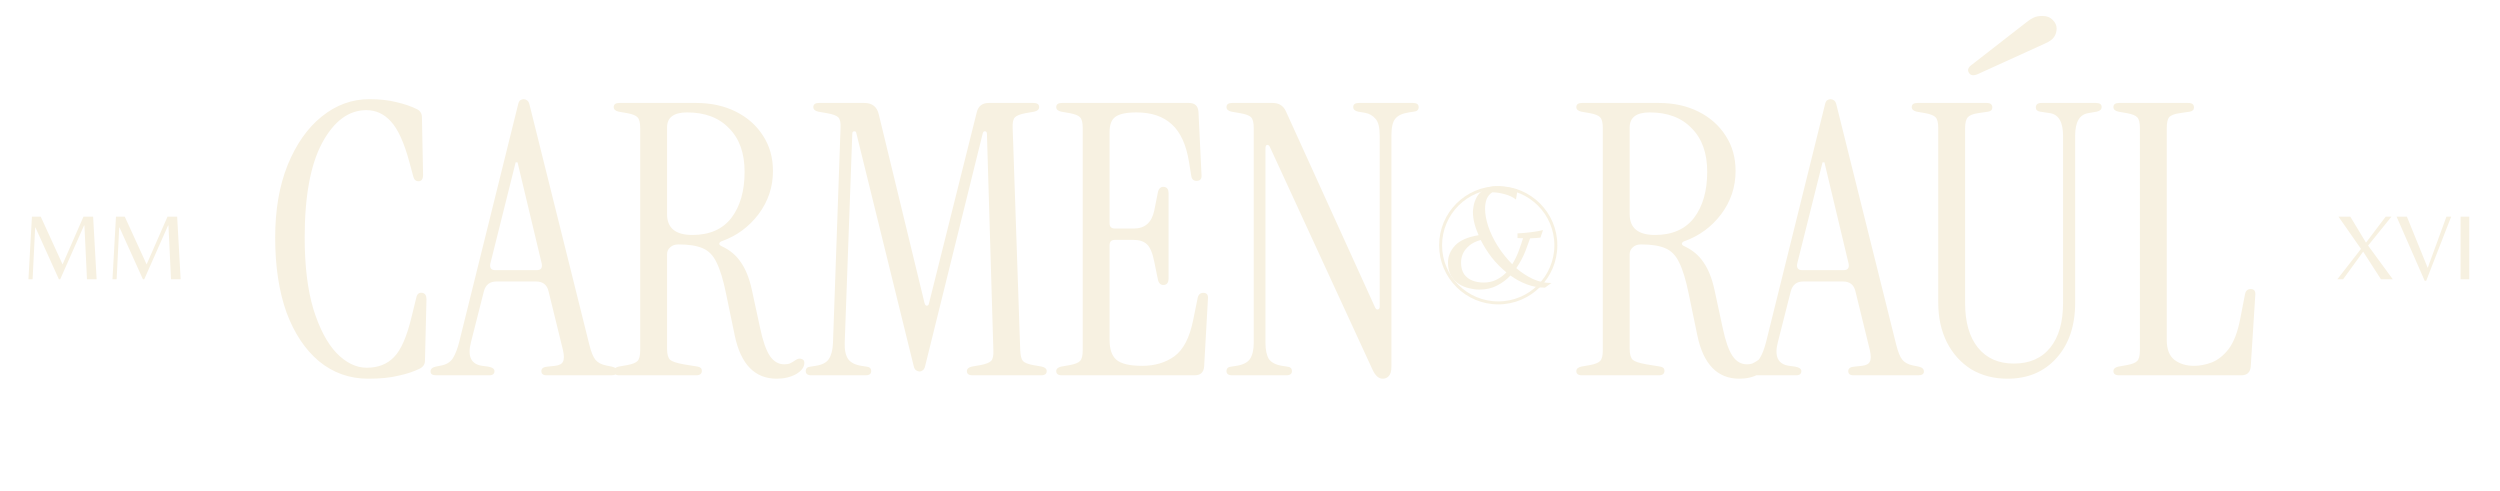
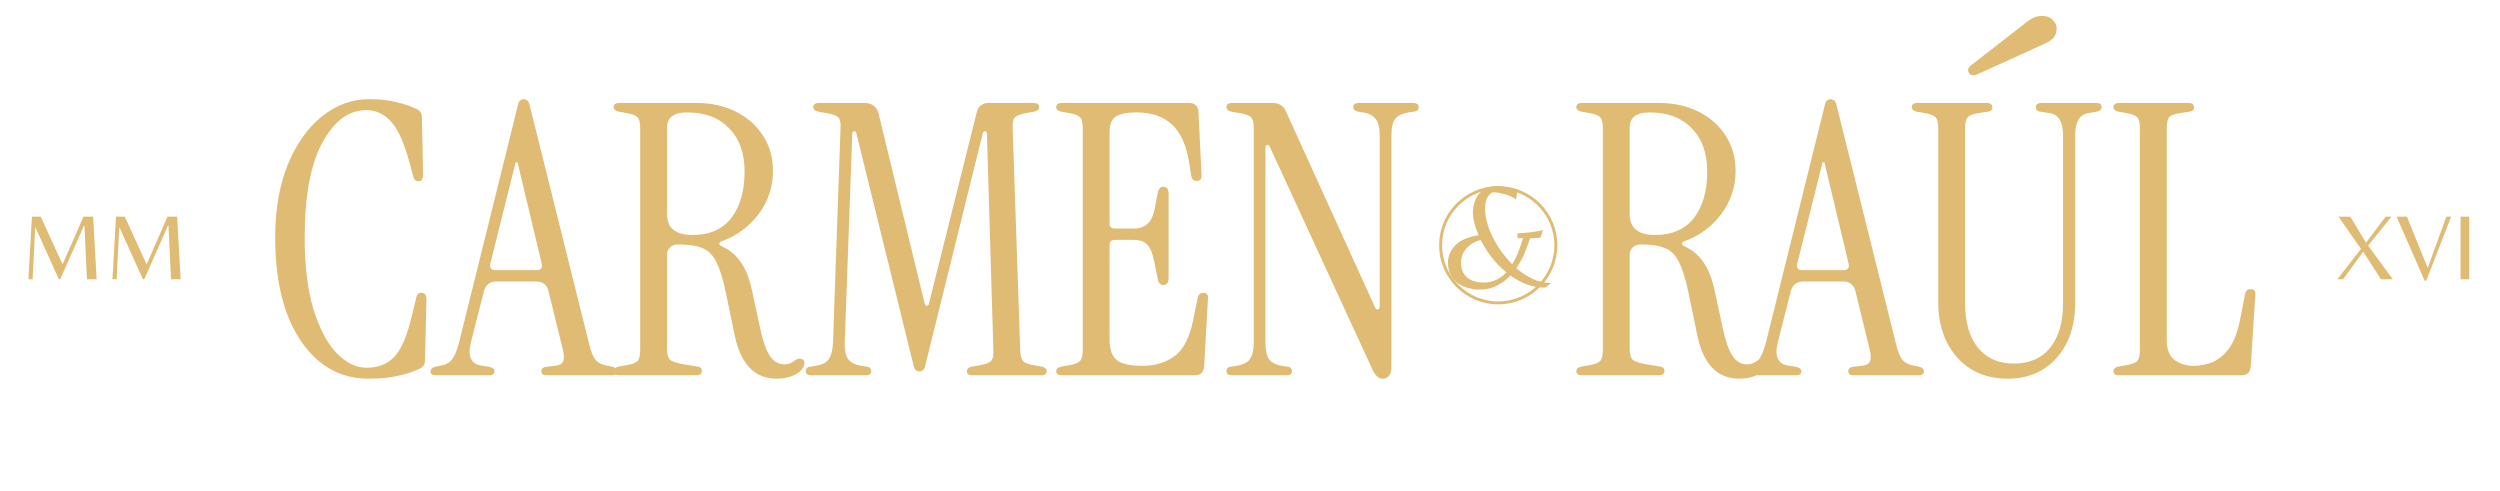
<svg xmlns="http://www.w3.org/2000/svg" width="846" height="166" viewBox="0 0 846 166" fill="none">
-   <path d="M9.624 94.5L10.808 73.316H13.784L21.176 89.476L28.248 73.316H31.512L32.696 94.5H29.432L28.568 76.292H28.44L20.376 94.5H19.928L12.024 77.028H11.896L11.032 94.5H9.624ZM38.062 94.5L39.245 73.316H42.221L49.614 89.476L56.685 73.316H59.95L61.133 94.5H57.87L57.005 76.292H56.877L48.813 94.5H48.365L40.462 77.028H40.334L39.469 94.5H38.062Z" fill="#F7F1E1" />
-   <path d="M124.608 128.152C118.293 128.152 112.747 126.189 107.968 122.264C103.275 118.339 99.605 112.835 96.96 105.752C94.4 98.584 93.12 90.136 93.12 80.408C93.12 71.021 94.528 62.829 97.344 55.832C100.245 48.749 104.085 43.288 108.864 39.448C113.728 35.523 119.104 33.56 124.992 33.56C128.491 33.56 131.563 33.901 134.208 34.584C136.853 35.181 139.2 35.992 141.248 37.016C142.272 37.613 142.784 38.509 142.784 39.704L143.168 59.16C143.168 60.611 142.656 61.336 141.632 61.336C140.693 61.336 140.096 60.781 139.84 59.672L138.56 54.936C136.768 48.28 134.677 43.672 132.288 41.112C129.984 38.552 127.211 37.272 123.968 37.272C117.995 37.272 113.003 40.984 108.992 48.408C105.067 55.747 103.104 66.413 103.104 80.408C103.104 89.965 104.085 98.029 106.048 104.6C108.096 111.171 110.699 116.12 113.856 119.448C117.099 122.776 120.512 124.44 124.096 124.44C127.936 124.44 131.008 123.245 133.312 120.856C135.701 118.467 137.707 113.859 139.328 107.032L140.864 100.76C141.12 99.48 141.803 98.925 142.912 99.096C143.851 99.267 144.32 99.992 144.32 101.272L143.808 122.008C143.808 123.203 143.253 124.099 142.144 124.696C140.096 125.72 137.664 126.531 134.848 127.128C132.117 127.811 128.704 128.152 124.608 128.152ZM147.616 127C146.336 127 145.696 126.573 145.696 125.72C145.696 124.867 146.293 124.312 147.488 124.056L149.408 123.672C151.115 123.331 152.395 122.52 153.248 121.24C154.101 119.875 154.827 117.997 155.424 115.608L175.264 35.608C175.435 34.755 175.691 34.2 176.032 33.944C176.459 33.688 176.843 33.56 177.184 33.56C177.611 33.56 177.995 33.688 178.336 33.944C178.763 34.2 179.061 34.755 179.232 35.608L199.456 116.76C200.053 119.149 200.736 120.813 201.504 121.752C202.272 122.691 203.467 123.331 205.088 123.672L207.008 124.056C208.203 124.312 208.8 124.867 208.8 125.72C208.8 126.573 208.16 127 206.88 127H184.992C183.797 127 183.2 126.531 183.2 125.592C183.2 124.653 183.925 124.141 185.376 124.056L187.808 123.8C189.259 123.629 190.155 123.16 190.496 122.392C190.923 121.624 190.923 120.301 190.496 118.424L185.632 98.584C185.12 96.365 183.712 95.256 181.408 95.256H167.968C165.749 95.256 164.341 96.365 163.744 98.584L159.392 115.736C158.112 120.6 159.392 123.288 163.232 123.8L165.152 124.056C166.603 124.312 167.328 124.824 167.328 125.592C167.328 126.531 166.731 127 165.536 127H147.616ZM167.584 91.416H181.664C183.029 91.416 183.584 90.691 183.328 89.24L175.136 54.936H174.496L165.92 89.24C165.664 90.691 166.219 91.416 167.584 91.416ZM262.85 128.152C255.426 128.152 250.69 123.288 248.642 113.56L245.698 99.352C244.759 94.744 243.693 91.245 242.498 88.856C241.389 86.467 239.81 84.845 237.762 83.992C235.799 83.139 233.069 82.712 229.57 82.712C228.375 82.712 227.437 83.053 226.754 83.736C226.071 84.333 225.73 85.101 225.73 86.04V118.04C225.73 119.832 226.071 121.069 226.754 121.752C227.437 122.349 228.973 122.861 231.362 123.288L236.098 124.056C237.037 124.227 237.506 124.696 237.506 125.464C237.506 126.488 236.866 127 235.586 127H209.602C208.322 127 207.682 126.531 207.682 125.592C207.682 124.824 208.237 124.312 209.346 124.056L212.29 123.544C214.082 123.203 215.234 122.733 215.746 122.136C216.343 121.539 216.642 120.344 216.642 118.552V43.288C216.642 41.496 216.343 40.301 215.746 39.704C215.234 39.107 214.082 38.637 212.29 38.296L209.346 37.784C208.237 37.528 207.682 37.016 207.682 36.248C207.682 35.309 208.322 34.84 209.602 34.84H235.586C240.621 34.84 245.101 35.821 249.026 37.784C252.951 39.747 256.023 42.477 258.242 45.976C260.461 49.389 261.57 53.357 261.57 57.88C261.57 63.256 259.949 68.12 256.706 72.472C253.463 76.739 249.367 79.768 244.418 81.56C243.821 81.731 243.479 82.029 243.394 82.456C243.394 82.797 243.693 83.096 244.29 83.352C247.021 84.632 249.154 86.424 250.69 88.728C252.311 91.032 253.549 94.104 254.402 97.944L257.218 111C258.157 115.437 259.266 118.595 260.546 120.472C261.826 122.349 263.447 123.288 265.41 123.288C266.093 123.288 266.69 123.203 267.202 123.032C267.799 122.776 268.525 122.349 269.378 121.752C270.061 121.325 270.701 121.24 271.298 121.496C271.895 121.667 272.194 122.093 272.194 122.776C272.194 124.227 271.255 125.507 269.378 126.616C267.501 127.64 265.325 128.152 262.85 128.152ZM234.306 79.512C240.109 79.512 244.503 77.592 247.49 73.752C250.477 69.827 251.97 64.621 251.97 58.136C251.97 51.821 250.221 46.915 246.722 43.416C243.309 39.832 238.573 38.04 232.514 38.04C227.991 38.04 225.73 39.747 225.73 43.16V72.472C225.73 77.165 228.589 79.512 234.306 79.512ZM311.195 125.72C310.854 125.72 310.47 125.592 310.043 125.336C309.616 125.08 309.318 124.525 309.147 123.672L289.819 45.208C289.734 44.611 289.478 44.355 289.051 44.44C288.624 44.44 288.411 44.739 288.411 45.336L285.851 115.992C285.766 118.381 286.15 120.216 287.003 121.496C287.856 122.691 289.35 123.459 291.483 123.8L293.147 124.056C294.256 124.141 294.811 124.653 294.811 125.592C294.811 126.531 294.171 127 292.891 127H274.587C273.307 127 272.667 126.531 272.667 125.592C272.667 124.653 273.222 124.141 274.331 124.056L275.995 123.8C278.214 123.459 279.707 122.691 280.475 121.496C281.328 120.216 281.798 118.381 281.883 115.992L284.443 43.288C284.528 41.496 284.272 40.301 283.675 39.704C283.078 39.107 281.798 38.637 279.835 38.296L276.891 37.784C275.782 37.528 275.227 37.016 275.227 36.248C275.227 35.309 275.867 34.84 277.147 34.84H292.507C295.152 34.84 296.774 36.12 297.371 38.68L312.859 102.552C313.03 103.149 313.286 103.448 313.627 103.448C314.054 103.448 314.31 103.149 314.395 102.552L330.523 38.04C331.035 35.907 332.4 34.84 334.619 34.84H349.723C351.003 34.84 351.643 35.309 351.643 36.248C351.643 37.016 351.088 37.528 349.979 37.784L347.035 38.296C345.243 38.637 344.048 39.107 343.451 39.704C342.854 40.301 342.598 41.496 342.683 43.288L345.243 118.552C345.328 120.344 345.627 121.539 346.139 122.136C346.651 122.733 347.803 123.203 349.595 123.544L352.539 124.056C353.648 124.312 354.203 124.824 354.203 125.592C354.203 126.531 353.563 127 352.283 127H329.115C327.835 127 327.195 126.531 327.195 125.592C327.195 124.824 327.75 124.312 328.859 124.056L331.803 123.544C333.595 123.203 334.79 122.733 335.387 122.136C335.984 121.539 336.24 120.344 336.155 118.552L333.979 45.336C333.979 44.739 333.766 44.44 333.339 44.44C332.998 44.355 332.742 44.568 332.571 45.08L313.115 123.672C312.944 124.525 312.646 125.08 312.219 125.336C311.878 125.592 311.536 125.72 311.195 125.72ZM359.352 127C358.072 127 357.432 126.531 357.432 125.592C357.432 124.824 357.987 124.312 359.096 124.056L362.04 123.544C363.832 123.203 364.984 122.733 365.496 122.136C366.093 121.539 366.392 120.344 366.392 118.552V43.288C366.392 41.496 366.093 40.301 365.496 39.704C364.984 39.107 363.832 38.637 362.04 38.296L359.096 37.784C357.987 37.528 357.432 37.016 357.432 36.248C357.432 35.309 358.072 34.84 359.352 34.84H402.36C404.323 34.84 405.389 35.821 405.56 37.784L406.584 59.032C406.755 60.483 406.2 61.208 404.92 61.208C403.896 61.208 403.299 60.653 403.128 59.544L402.36 54.808C401.421 49.005 399.501 44.781 396.6 42.136C393.699 39.405 389.688 38.04 384.568 38.04C381.155 38.04 378.765 38.552 377.4 39.576C376.12 40.515 375.48 42.221 375.48 44.696V75.544C375.48 76.739 376.077 77.336 377.272 77.336H383.672C387.427 77.336 389.731 75.331 390.584 71.32L391.864 64.92C392.205 63.64 392.931 63.085 394.04 63.256C394.979 63.427 395.448 64.152 395.448 65.432V94.232C395.448 95.512 394.979 96.237 394.04 96.408C392.931 96.579 392.205 96.024 391.864 94.744L390.584 88.472C389.987 85.485 389.133 83.523 388.024 82.584C387 81.645 385.507 81.176 383.544 81.176H377.272C376.077 81.176 375.48 81.773 375.48 82.968V115.096C375.48 118.168 376.248 120.387 377.784 121.752C379.405 123.117 382.307 123.8 386.488 123.8C390.755 123.8 394.381 122.733 397.368 120.6C400.44 118.381 402.573 114.285 403.768 108.312L405.304 100.76C405.56 99.651 406.2 99.096 407.224 99.096C408.419 99.096 408.931 99.821 408.76 101.272L407.48 124.056C407.309 126.019 406.243 127 404.28 127H359.352ZM467.912 128.152C466.547 128.152 465.395 127.128 464.456 125.08L429.768 49.816C429.512 49.219 429.171 48.963 428.744 49.048C428.403 49.133 428.232 49.517 428.232 50.2V115.992C428.232 118.381 428.616 120.216 429.384 121.496C430.237 122.691 431.731 123.459 433.864 123.8L435.528 124.056C436.637 124.141 437.192 124.653 437.192 125.592C437.192 126.531 436.552 127 435.272 127H416.968C415.688 127 415.048 126.531 415.048 125.592C415.048 124.653 415.603 124.141 416.712 124.056L418.376 123.8C420.595 123.459 422.131 122.691 422.984 121.496C423.837 120.216 424.264 118.381 424.264 115.992V43.288C424.264 41.496 423.965 40.301 423.368 39.704C422.856 39.107 421.619 38.637 419.656 38.296L416.712 37.784C415.603 37.528 415.048 37.016 415.048 36.248C415.048 35.309 415.688 34.84 416.968 34.84H430.664C432.797 34.84 434.291 35.779 435.144 37.656L465.352 104.088C465.608 104.6 465.907 104.813 466.248 104.728C466.675 104.643 466.888 104.344 466.888 103.832V45.848C466.888 43.117 466.419 41.24 465.48 40.216C464.541 39.107 463.347 38.424 461.896 38.168L459.592 37.784C458.483 37.528 457.928 37.016 457.928 36.248C457.928 35.309 458.568 34.84 459.848 34.84H478.152C479.432 34.84 480.072 35.309 480.072 36.248C480.072 37.187 479.517 37.699 478.408 37.784L476.744 38.04C474.525 38.381 472.989 39.107 472.136 40.216C471.283 41.24 470.856 43.117 470.856 45.848V124.056C470.856 125.592 470.557 126.659 469.96 127.256C469.448 127.853 468.765 128.152 467.912 128.152Z" fill="#F7F1E1" />
-   <rect x="487.5" y="63.5" width="39" height="39" rx="19.5" stroke="#F7F1E1" />
-   <path d="M500.566 98C499.516 98 498.382 97.848 497.163 97.543C495.943 97.273 494.792 96.799 493.708 96.123C492.625 95.413 491.727 94.466 491.016 93.283C490.339 92.099 490 90.611 490 88.819C490 86.722 490.796 84.812 492.388 83.087C494.013 81.362 496.672 80.196 500.363 79.587C499.076 76.713 498.433 74.075 498.433 71.674C498.433 71.234 498.517 70.541 498.687 69.594C498.856 68.647 499.211 67.667 499.753 66.652C500.329 65.638 501.176 64.775 502.293 64.065C503.411 63.355 504.901 63 506.763 63C507.271 63 507.949 63.068 508.795 63.203C509.676 63.304 510.539 63.456 511.386 63.659C512.267 63.828 512.978 64.048 513.52 64.319L513.012 67.514C511.894 66.669 510.59 66.06 509.1 65.688C507.61 65.283 506.239 65.08 504.985 65.08C504.139 65.621 503.512 66.365 503.106 67.312C502.733 68.258 502.547 69.374 502.547 70.659C502.547 72.418 502.903 74.396 503.614 76.594C504.359 78.792 505.426 81.007 506.814 83.239C508.203 85.437 509.845 87.5 511.742 89.427C512.656 87.94 513.401 86.401 513.977 84.812C514.552 83.222 515.027 81.819 515.399 80.601C515.06 80.601 514.722 80.601 514.383 80.601C514.078 80.601 513.791 80.585 513.52 80.551V78.978C515.01 78.911 516.551 78.775 518.142 78.573C519.768 78.37 521.105 78.133 522.155 77.862L521.292 80.399C520.851 80.466 520.327 80.517 519.717 80.551C519.107 80.585 518.464 80.618 517.787 80.652C517.448 81.667 516.906 83.138 516.161 85.065C515.416 86.959 514.4 88.853 513.113 90.746C514.84 92.234 516.703 93.452 518.701 94.398C520.699 95.312 522.799 95.768 525 95.768L522.816 97.341C520.682 97.341 518.633 96.969 516.669 96.225C514.705 95.481 512.859 94.483 511.132 93.232C509.879 94.585 508.372 95.717 506.611 96.63C504.884 97.543 502.869 98 500.566 98ZM502.039 95.616C503.699 95.616 505.155 95.295 506.408 94.652C507.695 94.01 508.812 93.181 509.761 92.167C507.898 90.645 506.222 88.937 504.731 87.043C503.275 85.116 502.056 83.171 501.074 81.21C499.448 81.65 498.145 82.292 497.163 83.138C496.18 83.983 495.469 84.896 495.029 85.877C494.623 86.858 494.419 87.838 494.419 88.819C494.419 90.476 494.775 91.812 495.486 92.826C496.197 93.807 497.129 94.517 498.28 94.957C499.465 95.396 500.718 95.616 502.039 95.616Z" fill="#F7F1E1" />
-   <path d="M588.6 128.152C581.176 128.152 576.44 123.288 574.392 113.56L571.448 99.352C570.509 94.744 569.443 91.245 568.248 88.856C567.139 86.467 565.56 84.845 563.512 83.992C561.549 83.139 558.819 82.712 555.32 82.712C554.125 82.712 553.187 83.053 552.504 83.736C551.821 84.333 551.48 85.101 551.48 86.04V118.04C551.48 119.832 551.821 121.069 552.504 121.752C553.187 122.349 554.723 122.861 557.112 123.288L561.848 124.056C562.787 124.227 563.256 124.696 563.256 125.464C563.256 126.488 562.616 127 561.336 127H535.352C534.072 127 533.432 126.531 533.432 125.592C533.432 124.824 533.987 124.312 535.096 124.056L538.04 123.544C539.832 123.203 540.984 122.733 541.496 122.136C542.093 121.539 542.392 120.344 542.392 118.552V43.288C542.392 41.496 542.093 40.301 541.496 39.704C540.984 39.107 539.832 38.637 538.04 38.296L535.096 37.784C533.987 37.528 533.432 37.016 533.432 36.248C533.432 35.309 534.072 34.84 535.352 34.84H561.336C566.371 34.84 570.851 35.821 574.776 37.784C578.701 39.747 581.773 42.477 583.992 45.976C586.211 49.389 587.32 53.357 587.32 57.88C587.32 63.256 585.699 68.12 582.456 72.472C579.213 76.739 575.117 79.768 570.168 81.56C569.571 81.731 569.229 82.029 569.144 82.456C569.144 82.797 569.443 83.096 570.04 83.352C572.771 84.632 574.904 86.424 576.44 88.728C578.061 91.032 579.299 94.104 580.152 97.944L582.968 111C583.907 115.437 585.016 118.595 586.296 120.472C587.576 122.349 589.197 123.288 591.16 123.288C591.843 123.288 592.44 123.203 592.952 123.032C593.549 122.776 594.275 122.349 595.128 121.752C595.811 121.325 596.451 121.24 597.048 121.496C597.645 121.667 597.944 122.093 597.944 122.776C597.944 124.227 597.005 125.507 595.128 126.616C593.251 127.64 591.075 128.152 588.6 128.152ZM560.056 79.512C565.859 79.512 570.253 77.592 573.24 73.752C576.227 69.827 577.72 64.621 577.72 58.136C577.72 51.821 575.971 46.915 572.472 43.416C569.059 39.832 564.323 38.04 558.264 38.04C553.741 38.04 551.48 39.747 551.48 43.16V72.472C551.48 77.165 554.339 79.512 560.056 79.512ZM589.866 127C588.586 127 587.946 126.573 587.946 125.72C587.946 124.867 588.543 124.312 589.738 124.056L591.658 123.672C593.365 123.331 594.645 122.52 595.498 121.24C596.351 119.875 597.077 117.997 597.674 115.608L617.514 35.608C617.685 34.755 617.941 34.2 618.282 33.944C618.709 33.688 619.093 33.56 619.434 33.56C619.861 33.56 620.245 33.688 620.586 33.944C621.013 34.2 621.311 34.755 621.482 35.608L641.706 116.76C642.303 119.149 642.986 120.813 643.754 121.752C644.522 122.691 645.717 123.331 647.338 123.672L649.258 124.056C650.453 124.312 651.05 124.867 651.05 125.72C651.05 126.573 650.41 127 649.13 127H627.242C626.047 127 625.45 126.531 625.45 125.592C625.45 124.653 626.175 124.141 627.626 124.056L630.058 123.8C631.509 123.629 632.405 123.16 632.746 122.392C633.173 121.624 633.173 120.301 632.746 118.424L627.882 98.584C627.37 96.365 625.962 95.256 623.658 95.256H610.218C607.999 95.256 606.591 96.365 605.994 98.584L601.642 115.736C600.362 120.6 601.642 123.288 605.482 123.8L607.402 124.056C608.853 124.312 609.578 124.824 609.578 125.592C609.578 126.531 608.981 127 607.786 127H589.866ZM609.834 91.416H623.914C625.279 91.416 625.834 90.691 625.578 89.24L617.386 54.936H616.746L608.17 89.24C607.914 90.691 608.469 91.416 609.834 91.416ZM679.325 128.152C674.717 128.152 670.621 127.085 667.037 124.952C663.538 122.733 660.808 119.704 658.845 115.864C656.882 111.939 655.901 107.459 655.901 102.424V43.288C655.901 41.496 655.602 40.301 655.005 39.704C654.493 39.107 653.341 38.637 651.549 38.296L648.605 37.784C647.496 37.528 646.941 37.016 646.941 36.248C646.941 35.309 647.581 34.84 648.861 34.84H672.285C673.565 34.84 674.205 35.352 674.205 36.376C674.205 37.144 673.736 37.613 672.797 37.784L669.341 38.296C667.634 38.552 666.482 39.021 665.885 39.704C665.288 40.387 664.989 41.624 664.989 43.416V102.552C664.989 109.037 666.44 114.072 669.341 117.656C672.242 121.24 676.296 123.032 681.501 123.032C686.792 123.032 690.888 121.24 693.789 117.656C696.69 114.072 698.141 109.037 698.141 102.552V45.976C698.141 41.368 696.69 38.808 693.789 38.296L690.333 37.784C689.394 37.613 688.925 37.144 688.925 36.376C688.925 35.352 689.565 34.84 690.845 34.84H709.277C710.557 34.84 711.197 35.309 711.197 36.248C711.197 37.016 710.642 37.528 709.533 37.784L706.589 38.296C703.688 38.808 702.237 41.325 702.237 45.848V102.424C702.237 110.189 700.146 116.419 695.965 121.112C691.784 125.805 686.237 128.152 679.325 128.152ZM669.213 25.112C667.762 25.709 666.781 25.539 666.269 24.6C665.672 23.661 666.056 22.723 667.421 21.784L685.853 7.448C686.706 6.765 687.517 6.253 688.285 5.912C689.053 5.571 689.992 5.4 691.101 5.4C692.637 5.4 693.832 5.869 694.685 6.808C695.538 7.661 695.965 8.6 695.965 9.624C695.965 10.733 695.666 11.715 695.069 12.568C694.557 13.336 693.533 14.061 691.997 14.744L669.213 25.112ZM717.102 127C715.822 127 715.182 126.531 715.182 125.592C715.182 124.824 715.737 124.312 716.846 124.056L719.79 123.544C721.582 123.203 722.734 122.733 723.246 122.136C723.843 121.539 724.142 120.344 724.142 118.552V43.288C724.142 41.496 723.843 40.301 723.246 39.704C722.734 39.107 721.582 38.637 719.79 38.296L716.846 37.784C715.737 37.528 715.182 37.016 715.182 36.248C715.182 35.309 715.822 34.84 717.102 34.84H740.526C741.806 34.84 742.446 35.352 742.446 36.376C742.446 37.144 741.977 37.613 741.038 37.784L737.582 38.296C735.79 38.552 734.595 39.021 733.998 39.704C733.486 40.387 733.23 41.624 733.23 43.416V115.096C733.23 118.168 734.083 120.387 735.79 121.752C737.582 123.117 739.801 123.8 742.446 123.8C744.409 123.8 746.414 123.416 748.462 122.648C750.595 121.795 752.515 120.259 754.222 118.04C755.929 115.736 757.209 112.408 758.062 108.056L759.726 99.48C759.982 98.371 760.622 97.816 761.646 97.816C762.841 97.816 763.353 98.541 763.182 99.992L761.646 124.056C761.475 126.019 760.409 127 758.446 127H717.102Z" fill="#F7F1E1" />
-   <path d="M790.96 94.5L798.96 84.228L791.344 73.316H795.344L800.656 82.116L807.312 73.316H809.264L801.36 83.108L809.712 94.5H805.712L799.696 85.156L792.912 94.5H790.96ZM820.512 95.012L811.008 73.316H814.496L821.536 90.66L827.872 73.316H829.472L821.024 95.012H820.512ZM832.661 94.5V73.316H835.605V94.5H832.661Z" fill="#F7F1E1" />
+   <path d="M9.624 94.5L10.808 73.316H13.784L21.176 89.476L28.248 73.316H31.512L32.696 94.5H29.432L28.568 76.292H28.44L20.376 94.5H19.928L12.024 77.028H11.896L11.032 94.5H9.624ZM38.062 94.5L39.245 73.316H42.221L49.614 89.476L56.685 73.316H59.95L61.133 94.5H57.87L57.005 76.292H56.877L48.813 94.5H48.365L40.462 77.028H40.334L39.469 94.5H38.062Z" fill="#DFBB73" />
+   <path d="M124.608 128.152C118.293 128.152 112.747 126.189 107.968 122.264C103.275 118.339 99.605 112.835 96.96 105.752C94.4 98.584 93.12 90.136 93.12 80.408C93.12 71.021 94.528 62.829 97.344 55.832C100.245 48.749 104.085 43.288 108.864 39.448C113.728 35.523 119.104 33.56 124.992 33.56C128.491 33.56 131.563 33.901 134.208 34.584C136.853 35.181 139.2 35.992 141.248 37.016C142.272 37.613 142.784 38.509 142.784 39.704L143.168 59.16C143.168 60.611 142.656 61.336 141.632 61.336C140.693 61.336 140.096 60.781 139.84 59.672L138.56 54.936C136.768 48.28 134.677 43.672 132.288 41.112C129.984 38.552 127.211 37.272 123.968 37.272C117.995 37.272 113.003 40.984 108.992 48.408C105.067 55.747 103.104 66.413 103.104 80.408C103.104 89.965 104.085 98.029 106.048 104.6C108.096 111.171 110.699 116.12 113.856 119.448C117.099 122.776 120.512 124.44 124.096 124.44C127.936 124.44 131.008 123.245 133.312 120.856C135.701 118.467 137.707 113.859 139.328 107.032L140.864 100.76C141.12 99.48 141.803 98.925 142.912 99.096C143.851 99.267 144.32 99.992 144.32 101.272L143.808 122.008C143.808 123.203 143.253 124.099 142.144 124.696C140.096 125.72 137.664 126.531 134.848 127.128C132.117 127.811 128.704 128.152 124.608 128.152ZM147.616 127C146.336 127 145.696 126.573 145.696 125.72C145.696 124.867 146.293 124.312 147.488 124.056L149.408 123.672C151.115 123.331 152.395 122.52 153.248 121.24C154.101 119.875 154.827 117.997 155.424 115.608L175.264 35.608C175.435 34.755 175.691 34.2 176.032 33.944C176.459 33.688 176.843 33.56 177.184 33.56C177.611 33.56 177.995 33.688 178.336 33.944C178.763 34.2 179.061 34.755 179.232 35.608L199.456 116.76C200.053 119.149 200.736 120.813 201.504 121.752C202.272 122.691 203.467 123.331 205.088 123.672L207.008 124.056C208.203 124.312 208.8 124.867 208.8 125.72C208.8 126.573 208.16 127 206.88 127H184.992C183.797 127 183.2 126.531 183.2 125.592C183.2 124.653 183.925 124.141 185.376 124.056L187.808 123.8C189.259 123.629 190.155 123.16 190.496 122.392C190.923 121.624 190.923 120.301 190.496 118.424L185.632 98.584C185.12 96.365 183.712 95.256 181.408 95.256H167.968C165.749 95.256 164.341 96.365 163.744 98.584L159.392 115.736C158.112 120.6 159.392 123.288 163.232 123.8L165.152 124.056C166.603 124.312 167.328 124.824 167.328 125.592C167.328 126.531 166.731 127 165.536 127H147.616ZM167.584 91.416H181.664C183.029 91.416 183.584 90.691 183.328 89.24L175.136 54.936H174.496L165.92 89.24C165.664 90.691 166.219 91.416 167.584 91.416ZM262.85 128.152C255.426 128.152 250.69 123.288 248.642 113.56L245.698 99.352C244.759 94.744 243.693 91.245 242.498 88.856C241.389 86.467 239.81 84.845 237.762 83.992C235.799 83.139 233.069 82.712 229.57 82.712C228.375 82.712 227.437 83.053 226.754 83.736C226.071 84.333 225.73 85.101 225.73 86.04V118.04C225.73 119.832 226.071 121.069 226.754 121.752C227.437 122.349 228.973 122.861 231.362 123.288L236.098 124.056C237.037 124.227 237.506 124.696 237.506 125.464C237.506 126.488 236.866 127 235.586 127H209.602C208.322 127 207.682 126.531 207.682 125.592C207.682 124.824 208.237 124.312 209.346 124.056L212.29 123.544C214.082 123.203 215.234 122.733 215.746 122.136C216.343 121.539 216.642 120.344 216.642 118.552V43.288C216.642 41.496 216.343 40.301 215.746 39.704C215.234 39.107 214.082 38.637 212.29 38.296L209.346 37.784C208.237 37.528 207.682 37.016 207.682 36.248C207.682 35.309 208.322 34.84 209.602 34.84H235.586C240.621 34.84 245.101 35.821 249.026 37.784C252.951 39.747 256.023 42.477 258.242 45.976C260.461 49.389 261.57 53.357 261.57 57.88C261.57 63.256 259.949 68.12 256.706 72.472C253.463 76.739 249.367 79.768 244.418 81.56C243.821 81.731 243.479 82.029 243.394 82.456C243.394 82.797 243.693 83.096 244.29 83.352C247.021 84.632 249.154 86.424 250.69 88.728C252.311 91.032 253.549 94.104 254.402 97.944L257.218 111C258.157 115.437 259.266 118.595 260.546 120.472C261.826 122.349 263.447 123.288 265.41 123.288C266.093 123.288 266.69 123.203 267.202 123.032C267.799 122.776 268.525 122.349 269.378 121.752C270.061 121.325 270.701 121.24 271.298 121.496C271.895 121.667 272.194 122.093 272.194 122.776C272.194 124.227 271.255 125.507 269.378 126.616C267.501 127.64 265.325 128.152 262.85 128.152ZM234.306 79.512C240.109 79.512 244.503 77.592 247.49 73.752C250.477 69.827 251.97 64.621 251.97 58.136C251.97 51.821 250.221 46.915 246.722 43.416C243.309 39.832 238.573 38.04 232.514 38.04C227.991 38.04 225.73 39.747 225.73 43.16V72.472C225.73 77.165 228.589 79.512 234.306 79.512ZM311.195 125.72C310.854 125.72 310.47 125.592 310.043 125.336C309.616 125.08 309.318 124.525 309.147 123.672L289.819 45.208C289.734 44.611 289.478 44.355 289.051 44.44C288.624 44.44 288.411 44.739 288.411 45.336L285.851 115.992C285.766 118.381 286.15 120.216 287.003 121.496C287.856 122.691 289.35 123.459 291.483 123.8L293.147 124.056C294.256 124.141 294.811 124.653 294.811 125.592C294.811 126.531 294.171 127 292.891 127H274.587C273.307 127 272.667 126.531 272.667 125.592C272.667 124.653 273.222 124.141 274.331 124.056L275.995 123.8C278.214 123.459 279.707 122.691 280.475 121.496C281.328 120.216 281.798 118.381 281.883 115.992L284.443 43.288C284.528 41.496 284.272 40.301 283.675 39.704C283.078 39.107 281.798 38.637 279.835 38.296L276.891 37.784C275.782 37.528 275.227 37.016 275.227 36.248C275.227 35.309 275.867 34.84 277.147 34.84H292.507C295.152 34.84 296.774 36.12 297.371 38.68L312.859 102.552C313.03 103.149 313.286 103.448 313.627 103.448C314.054 103.448 314.31 103.149 314.395 102.552L330.523 38.04C331.035 35.907 332.4 34.84 334.619 34.84H349.723C351.003 34.84 351.643 35.309 351.643 36.248C351.643 37.016 351.088 37.528 349.979 37.784L347.035 38.296C345.243 38.637 344.048 39.107 343.451 39.704C342.854 40.301 342.598 41.496 342.683 43.288L345.243 118.552C345.328 120.344 345.627 121.539 346.139 122.136C346.651 122.733 347.803 123.203 349.595 123.544L352.539 124.056C353.648 124.312 354.203 124.824 354.203 125.592C354.203 126.531 353.563 127 352.283 127H329.115C327.835 127 327.195 126.531 327.195 125.592C327.195 124.824 327.75 124.312 328.859 124.056L331.803 123.544C333.595 123.203 334.79 122.733 335.387 122.136C335.984 121.539 336.24 120.344 336.155 118.552L333.979 45.336C333.979 44.739 333.766 44.44 333.339 44.44C332.998 44.355 332.742 44.568 332.571 45.08L313.115 123.672C312.944 124.525 312.646 125.08 312.219 125.336C311.878 125.592 311.536 125.72 311.195 125.72ZM359.352 127C358.072 127 357.432 126.531 357.432 125.592C357.432 124.824 357.987 124.312 359.096 124.056L362.04 123.544C363.832 123.203 364.984 122.733 365.496 122.136C366.093 121.539 366.392 120.344 366.392 118.552V43.288C366.392 41.496 366.093 40.301 365.496 39.704C364.984 39.107 363.832 38.637 362.04 38.296L359.096 37.784C357.987 37.528 357.432 37.016 357.432 36.248C357.432 35.309 358.072 34.84 359.352 34.84H402.36C404.323 34.84 405.389 35.821 405.56 37.784L406.584 59.032C406.755 60.483 406.2 61.208 404.92 61.208C403.896 61.208 403.299 60.653 403.128 59.544L402.36 54.808C401.421 49.005 399.501 44.781 396.6 42.136C393.699 39.405 389.688 38.04 384.568 38.04C381.155 38.04 378.765 38.552 377.4 39.576C376.12 40.515 375.48 42.221 375.48 44.696V75.544C375.48 76.739 376.077 77.336 377.272 77.336H383.672C387.427 77.336 389.731 75.331 390.584 71.32L391.864 64.92C392.205 63.64 392.931 63.085 394.04 63.256C394.979 63.427 395.448 64.152 395.448 65.432V94.232C395.448 95.512 394.979 96.237 394.04 96.408C392.931 96.579 392.205 96.024 391.864 94.744L390.584 88.472C389.987 85.485 389.133 83.523 388.024 82.584C387 81.645 385.507 81.176 383.544 81.176H377.272C376.077 81.176 375.48 81.773 375.48 82.968V115.096C375.48 118.168 376.248 120.387 377.784 121.752C379.405 123.117 382.307 123.8 386.488 123.8C390.755 123.8 394.381 122.733 397.368 120.6C400.44 118.381 402.573 114.285 403.768 108.312L405.304 100.76C405.56 99.651 406.2 99.096 407.224 99.096C408.419 99.096 408.931 99.821 408.76 101.272L407.48 124.056C407.309 126.019 406.243 127 404.28 127H359.352ZM467.912 128.152C466.547 128.152 465.395 127.128 464.456 125.08L429.768 49.816C429.512 49.219 429.171 48.963 428.744 49.048C428.403 49.133 428.232 49.517 428.232 50.2V115.992C428.232 118.381 428.616 120.216 429.384 121.496C430.237 122.691 431.731 123.459 433.864 123.8L435.528 124.056C436.637 124.141 437.192 124.653 437.192 125.592C437.192 126.531 436.552 127 435.272 127H416.968C415.688 127 415.048 126.531 415.048 125.592C415.048 124.653 415.603 124.141 416.712 124.056L418.376 123.8C420.595 123.459 422.131 122.691 422.984 121.496C423.837 120.216 424.264 118.381 424.264 115.992V43.288C424.264 41.496 423.965 40.301 423.368 39.704C422.856 39.107 421.619 38.637 419.656 38.296L416.712 37.784C415.603 37.528 415.048 37.016 415.048 36.248C415.048 35.309 415.688 34.84 416.968 34.84H430.664C432.797 34.84 434.291 35.779 435.144 37.656L465.352 104.088C465.608 104.6 465.907 104.813 466.248 104.728C466.675 104.643 466.888 104.344 466.888 103.832V45.848C466.888 43.117 466.419 41.24 465.48 40.216C464.541 39.107 463.347 38.424 461.896 38.168L459.592 37.784C458.483 37.528 457.928 37.016 457.928 36.248C457.928 35.309 458.568 34.84 459.848 34.84H478.152C479.432 34.84 480.072 35.309 480.072 36.248C480.072 37.187 479.517 37.699 478.408 37.784L476.744 38.04C474.525 38.381 472.989 39.107 472.136 40.216C471.283 41.24 470.856 43.117 470.856 45.848V124.056C470.856 125.592 470.557 126.659 469.96 127.256C469.448 127.853 468.765 128.152 467.912 128.152Z" fill="#DFBB73" />
+   <rect x="487.5" y="63.5" width="39" height="39" rx="19.5" stroke="#DFBB73" />
+   <path d="M500.566 98C499.516 98 498.382 97.848 497.163 97.543C495.943 97.273 494.792 96.799 493.708 96.123C492.625 95.413 491.727 94.466 491.016 93.283C490.339 92.099 490 90.611 490 88.819C490 86.722 490.796 84.812 492.388 83.087C494.013 81.362 496.672 80.196 500.363 79.587C499.076 76.713 498.433 74.075 498.433 71.674C498.433 71.234 498.517 70.541 498.687 69.594C498.856 68.647 499.211 67.667 499.753 66.652C500.329 65.638 501.176 64.775 502.293 64.065C503.411 63.355 504.901 63 506.763 63C507.271 63 507.949 63.068 508.795 63.203C509.676 63.304 510.539 63.456 511.386 63.659C512.267 63.828 512.978 64.048 513.52 64.319L513.012 67.514C511.894 66.669 510.59 66.06 509.1 65.688C507.61 65.283 506.239 65.08 504.985 65.08C504.139 65.621 503.512 66.365 503.106 67.312C502.733 68.258 502.547 69.374 502.547 70.659C502.547 72.418 502.903 74.396 503.614 76.594C504.359 78.792 505.426 81.007 506.814 83.239C508.203 85.437 509.845 87.5 511.742 89.427C512.656 87.94 513.401 86.401 513.977 84.812C514.552 83.222 515.027 81.819 515.399 80.601C515.06 80.601 514.722 80.601 514.383 80.601C514.078 80.601 513.791 80.585 513.52 80.551V78.978C515.01 78.911 516.551 78.775 518.142 78.573C519.768 78.37 521.105 78.133 522.155 77.862L521.292 80.399C520.851 80.466 520.327 80.517 519.717 80.551C519.107 80.585 518.464 80.618 517.787 80.652C517.448 81.667 516.906 83.138 516.161 85.065C515.416 86.959 514.4 88.853 513.113 90.746C514.84 92.234 516.703 93.452 518.701 94.398C520.699 95.312 522.799 95.768 525 95.768L522.816 97.341C520.682 97.341 518.633 96.969 516.669 96.225C514.705 95.481 512.859 94.483 511.132 93.232C509.879 94.585 508.372 95.717 506.611 96.63C504.884 97.543 502.869 98 500.566 98ZM502.039 95.616C503.699 95.616 505.155 95.295 506.408 94.652C507.695 94.01 508.812 93.181 509.761 92.167C507.898 90.645 506.222 88.937 504.731 87.043C503.275 85.116 502.056 83.171 501.074 81.21C499.448 81.65 498.145 82.292 497.163 83.138C496.18 83.983 495.469 84.896 495.029 85.877C494.623 86.858 494.419 87.838 494.419 88.819C494.419 90.476 494.775 91.812 495.486 92.826C496.197 93.807 497.129 94.517 498.28 94.957C499.465 95.396 500.718 95.616 502.039 95.616Z" fill="#DFBB73" />
+   <path d="M588.6 128.152C581.176 128.152 576.44 123.288 574.392 113.56L571.448 99.352C570.509 94.744 569.443 91.245 568.248 88.856C567.139 86.467 565.56 84.845 563.512 83.992C561.549 83.139 558.819 82.712 555.32 82.712C554.125 82.712 553.187 83.053 552.504 83.736C551.821 84.333 551.48 85.101 551.48 86.04V118.04C551.48 119.832 551.821 121.069 552.504 121.752C553.187 122.349 554.723 122.861 557.112 123.288L561.848 124.056C562.787 124.227 563.256 124.696 563.256 125.464C563.256 126.488 562.616 127 561.336 127H535.352C534.072 127 533.432 126.531 533.432 125.592C533.432 124.824 533.987 124.312 535.096 124.056L538.04 123.544C539.832 123.203 540.984 122.733 541.496 122.136C542.093 121.539 542.392 120.344 542.392 118.552V43.288C542.392 41.496 542.093 40.301 541.496 39.704C540.984 39.107 539.832 38.637 538.04 38.296L535.096 37.784C533.987 37.528 533.432 37.016 533.432 36.248C533.432 35.309 534.072 34.84 535.352 34.84H561.336C566.371 34.84 570.851 35.821 574.776 37.784C578.701 39.747 581.773 42.477 583.992 45.976C586.211 49.389 587.32 53.357 587.32 57.88C587.32 63.256 585.699 68.12 582.456 72.472C579.213 76.739 575.117 79.768 570.168 81.56C569.571 81.731 569.229 82.029 569.144 82.456C569.144 82.797 569.443 83.096 570.04 83.352C572.771 84.632 574.904 86.424 576.44 88.728C578.061 91.032 579.299 94.104 580.152 97.944L582.968 111C583.907 115.437 585.016 118.595 586.296 120.472C587.576 122.349 589.197 123.288 591.16 123.288C591.843 123.288 592.44 123.203 592.952 123.032C593.549 122.776 594.275 122.349 595.128 121.752C595.811 121.325 596.451 121.24 597.048 121.496C597.645 121.667 597.944 122.093 597.944 122.776C597.944 124.227 597.005 125.507 595.128 126.616C593.251 127.64 591.075 128.152 588.6 128.152ZM560.056 79.512C565.859 79.512 570.253 77.592 573.24 73.752C576.227 69.827 577.72 64.621 577.72 58.136C577.72 51.821 575.971 46.915 572.472 43.416C569.059 39.832 564.323 38.04 558.264 38.04C553.741 38.04 551.48 39.747 551.48 43.16V72.472C551.48 77.165 554.339 79.512 560.056 79.512ZM589.866 127C588.586 127 587.946 126.573 587.946 125.72C587.946 124.867 588.543 124.312 589.738 124.056L591.658 123.672C593.365 123.331 594.645 122.52 595.498 121.24C596.351 119.875 597.077 117.997 597.674 115.608L617.514 35.608C617.685 34.755 617.941 34.2 618.282 33.944C618.709 33.688 619.093 33.56 619.434 33.56C619.861 33.56 620.245 33.688 620.586 33.944C621.013 34.2 621.311 34.755 621.482 35.608L641.706 116.76C642.303 119.149 642.986 120.813 643.754 121.752C644.522 122.691 645.717 123.331 647.338 123.672L649.258 124.056C650.453 124.312 651.05 124.867 651.05 125.72C651.05 126.573 650.41 127 649.13 127H627.242C626.047 127 625.45 126.531 625.45 125.592C625.45 124.653 626.175 124.141 627.626 124.056L630.058 123.8C631.509 123.629 632.405 123.16 632.746 122.392C633.173 121.624 633.173 120.301 632.746 118.424L627.882 98.584C627.37 96.365 625.962 95.256 623.658 95.256H610.218C607.999 95.256 606.591 96.365 605.994 98.584L601.642 115.736C600.362 120.6 601.642 123.288 605.482 123.8L607.402 124.056C608.853 124.312 609.578 124.824 609.578 125.592C609.578 126.531 608.981 127 607.786 127H589.866ZM609.834 91.416H623.914C625.279 91.416 625.834 90.691 625.578 89.24L617.386 54.936H616.746L608.17 89.24C607.914 90.691 608.469 91.416 609.834 91.416ZM679.325 128.152C674.717 128.152 670.621 127.085 667.037 124.952C663.538 122.733 660.808 119.704 658.845 115.864C656.882 111.939 655.901 107.459 655.901 102.424V43.288C655.901 41.496 655.602 40.301 655.005 39.704C654.493 39.107 653.341 38.637 651.549 38.296L648.605 37.784C647.496 37.528 646.941 37.016 646.941 36.248C646.941 35.309 647.581 34.84 648.861 34.84H672.285C673.565 34.84 674.205 35.352 674.205 36.376C674.205 37.144 673.736 37.613 672.797 37.784L669.341 38.296C667.634 38.552 666.482 39.021 665.885 39.704C665.288 40.387 664.989 41.624 664.989 43.416V102.552C664.989 109.037 666.44 114.072 669.341 117.656C672.242 121.24 676.296 123.032 681.501 123.032C686.792 123.032 690.888 121.24 693.789 117.656C696.69 114.072 698.141 109.037 698.141 102.552V45.976C698.141 41.368 696.69 38.808 693.789 38.296L690.333 37.784C689.394 37.613 688.925 37.144 688.925 36.376C688.925 35.352 689.565 34.84 690.845 34.84H709.277C710.557 34.84 711.197 35.309 711.197 36.248C711.197 37.016 710.642 37.528 709.533 37.784L706.589 38.296C703.688 38.808 702.237 41.325 702.237 45.848V102.424C702.237 110.189 700.146 116.419 695.965 121.112C691.784 125.805 686.237 128.152 679.325 128.152ZM669.213 25.112C667.762 25.709 666.781 25.539 666.269 24.6C665.672 23.661 666.056 22.723 667.421 21.784L685.853 7.448C686.706 6.765 687.517 6.253 688.285 5.912C689.053 5.571 689.992 5.4 691.101 5.4C692.637 5.4 693.832 5.869 694.685 6.808C695.538 7.661 695.965 8.6 695.965 9.624C695.965 10.733 695.666 11.715 695.069 12.568C694.557 13.336 693.533 14.061 691.997 14.744L669.213 25.112ZM717.102 127C715.822 127 715.182 126.531 715.182 125.592C715.182 124.824 715.737 124.312 716.846 124.056L719.79 123.544C721.582 123.203 722.734 122.733 723.246 122.136C723.843 121.539 724.142 120.344 724.142 118.552V43.288C724.142 41.496 723.843 40.301 723.246 39.704C722.734 39.107 721.582 38.637 719.79 38.296L716.846 37.784C715.737 37.528 715.182 37.016 715.182 36.248C715.182 35.309 715.822 34.84 717.102 34.84H740.526C741.806 34.84 742.446 35.352 742.446 36.376C742.446 37.144 741.977 37.613 741.038 37.784L737.582 38.296C735.79 38.552 734.595 39.021 733.998 39.704C733.486 40.387 733.23 41.624 733.23 43.416V115.096C733.23 118.168 734.083 120.387 735.79 121.752C737.582 123.117 739.801 123.8 742.446 123.8C744.409 123.8 746.414 123.416 748.462 122.648C750.595 121.795 752.515 120.259 754.222 118.04C755.929 115.736 757.209 112.408 758.062 108.056L759.726 99.48C759.982 98.371 760.622 97.816 761.646 97.816C762.841 97.816 763.353 98.541 763.182 99.992L761.646 124.056C761.475 126.019 760.409 127 758.446 127H717.102Z" fill="#DFBB73" />
+   <path d="M790.96 94.5L798.96 84.228L791.344 73.316H795.344L800.656 82.116L807.312 73.316H809.264L801.36 83.108L809.712 94.5H805.712L799.696 85.156L792.912 94.5H790.96ZM820.512 95.012L811.008 73.316H814.496L821.536 90.66L827.872 73.316H829.472L821.024 95.012H820.512ZM832.661 94.5V73.316H835.605V94.5H832.661Z" fill="#DFBB73" />
</svg>
